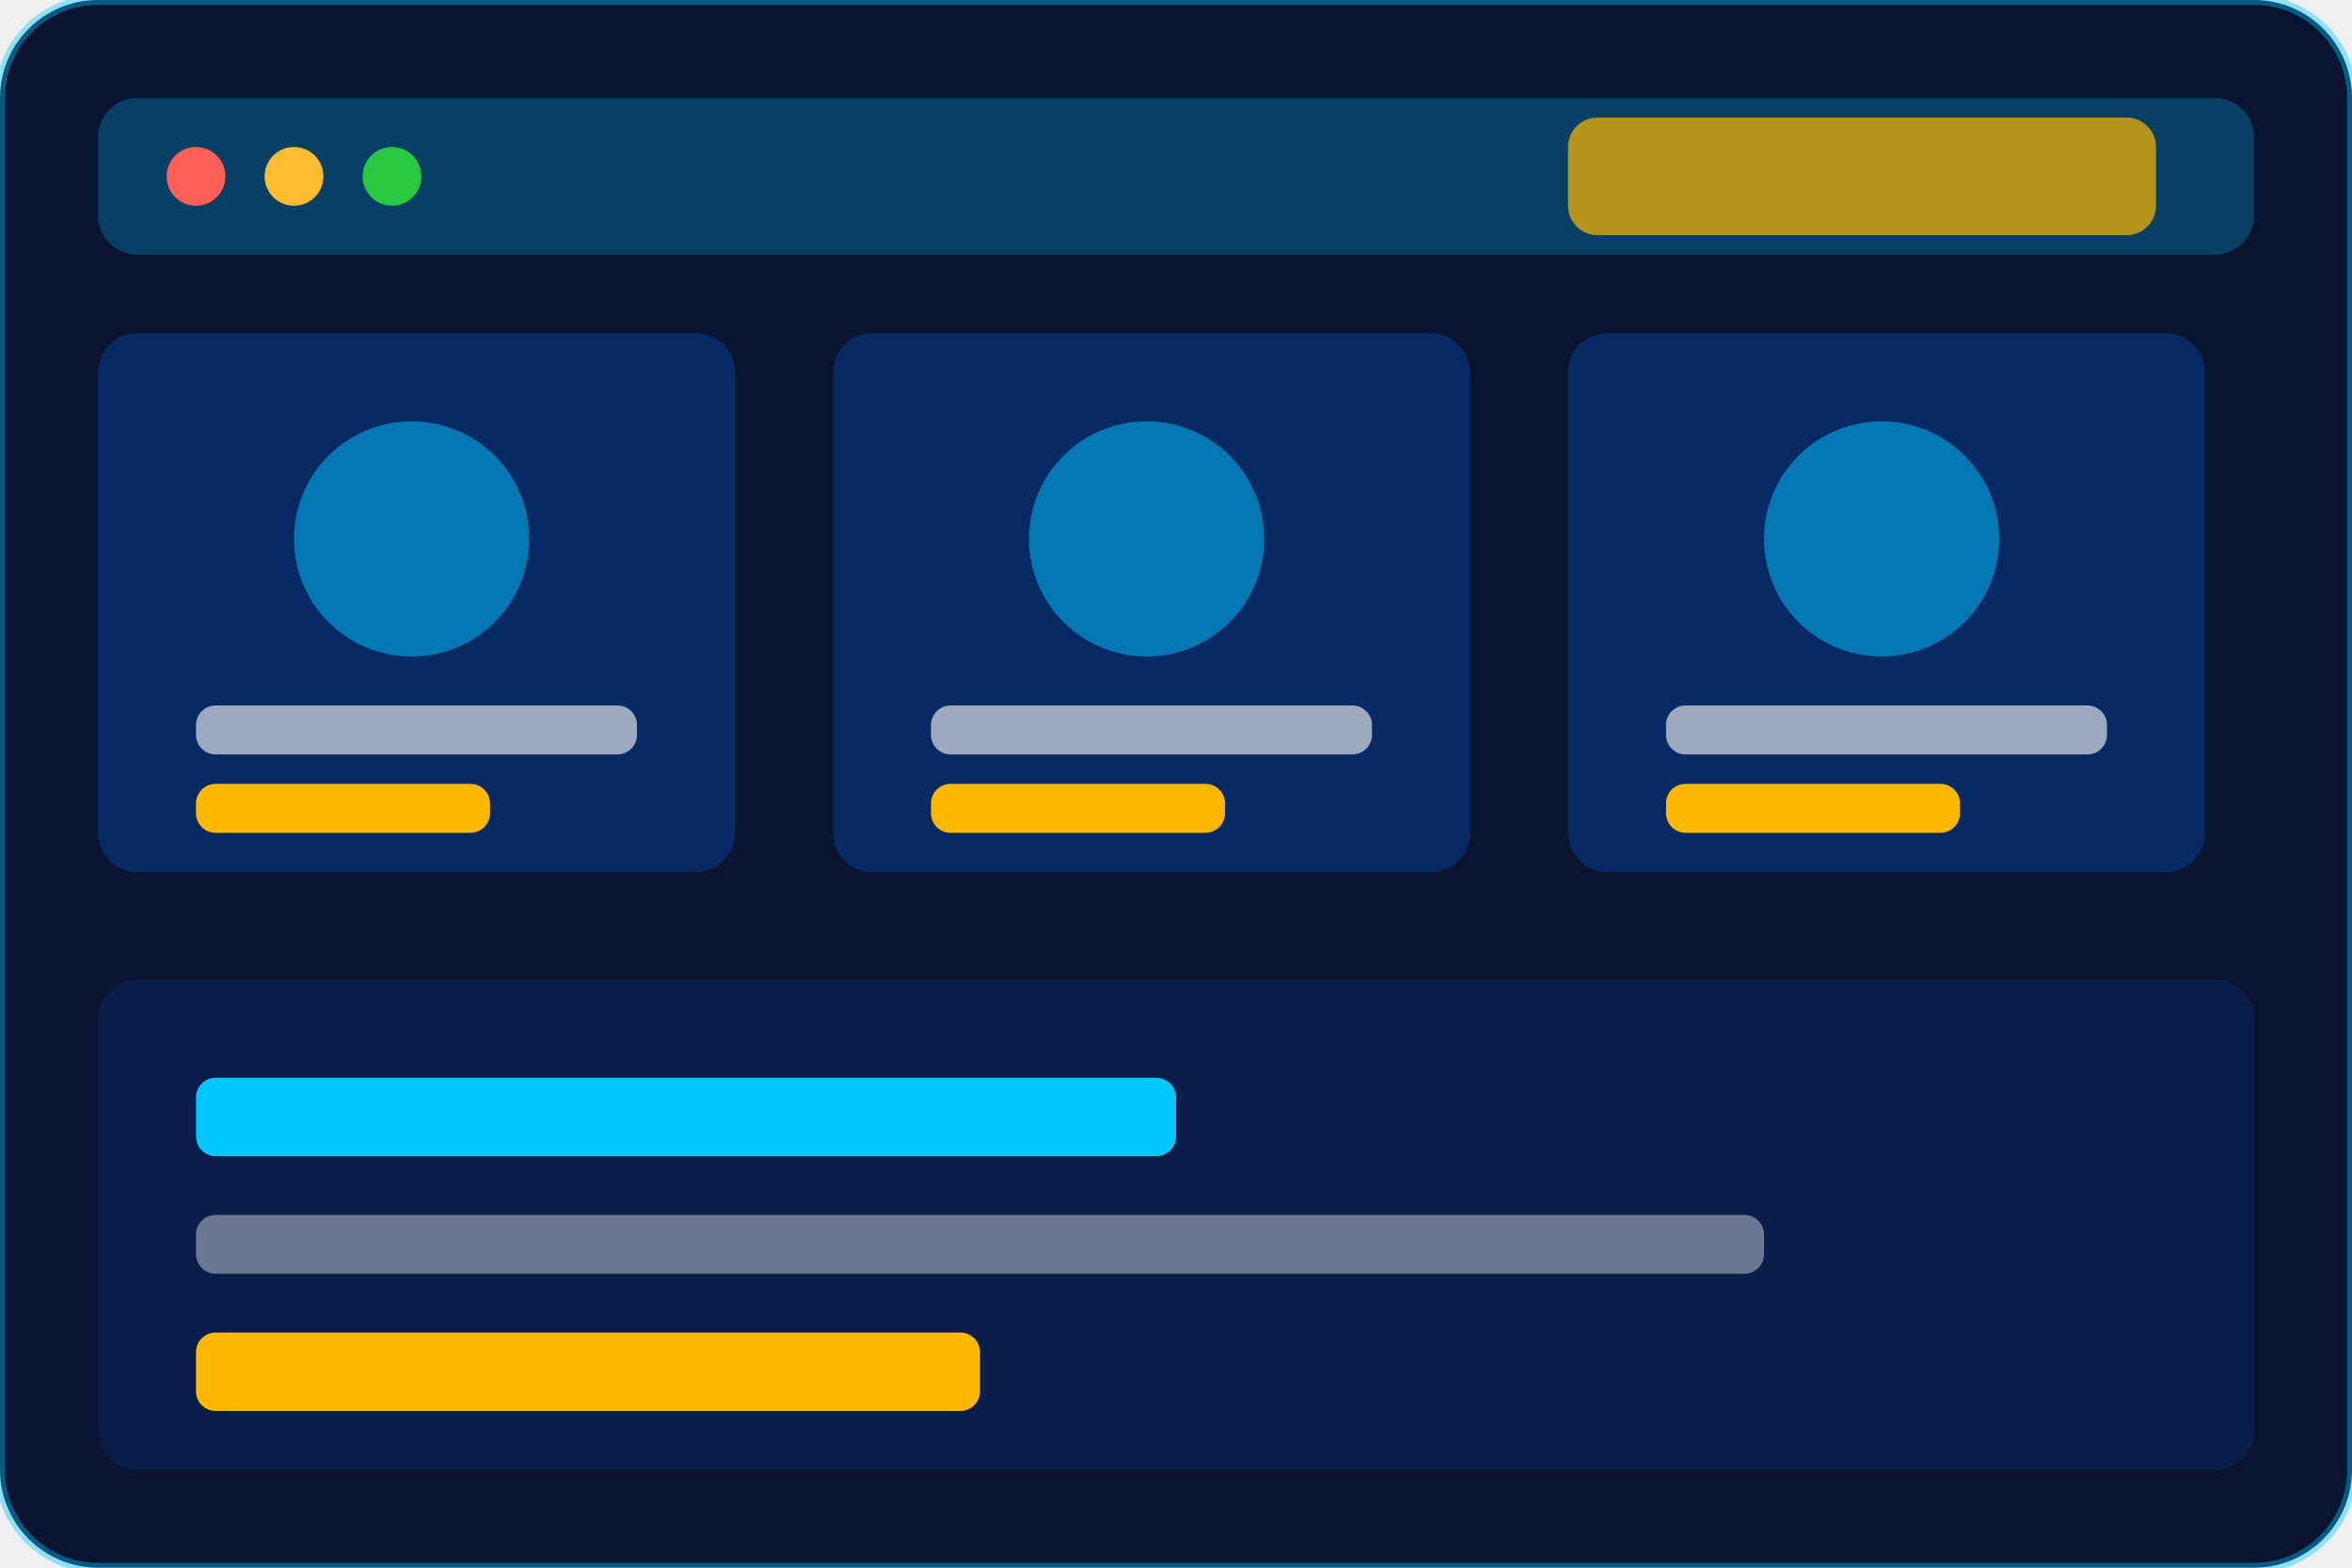
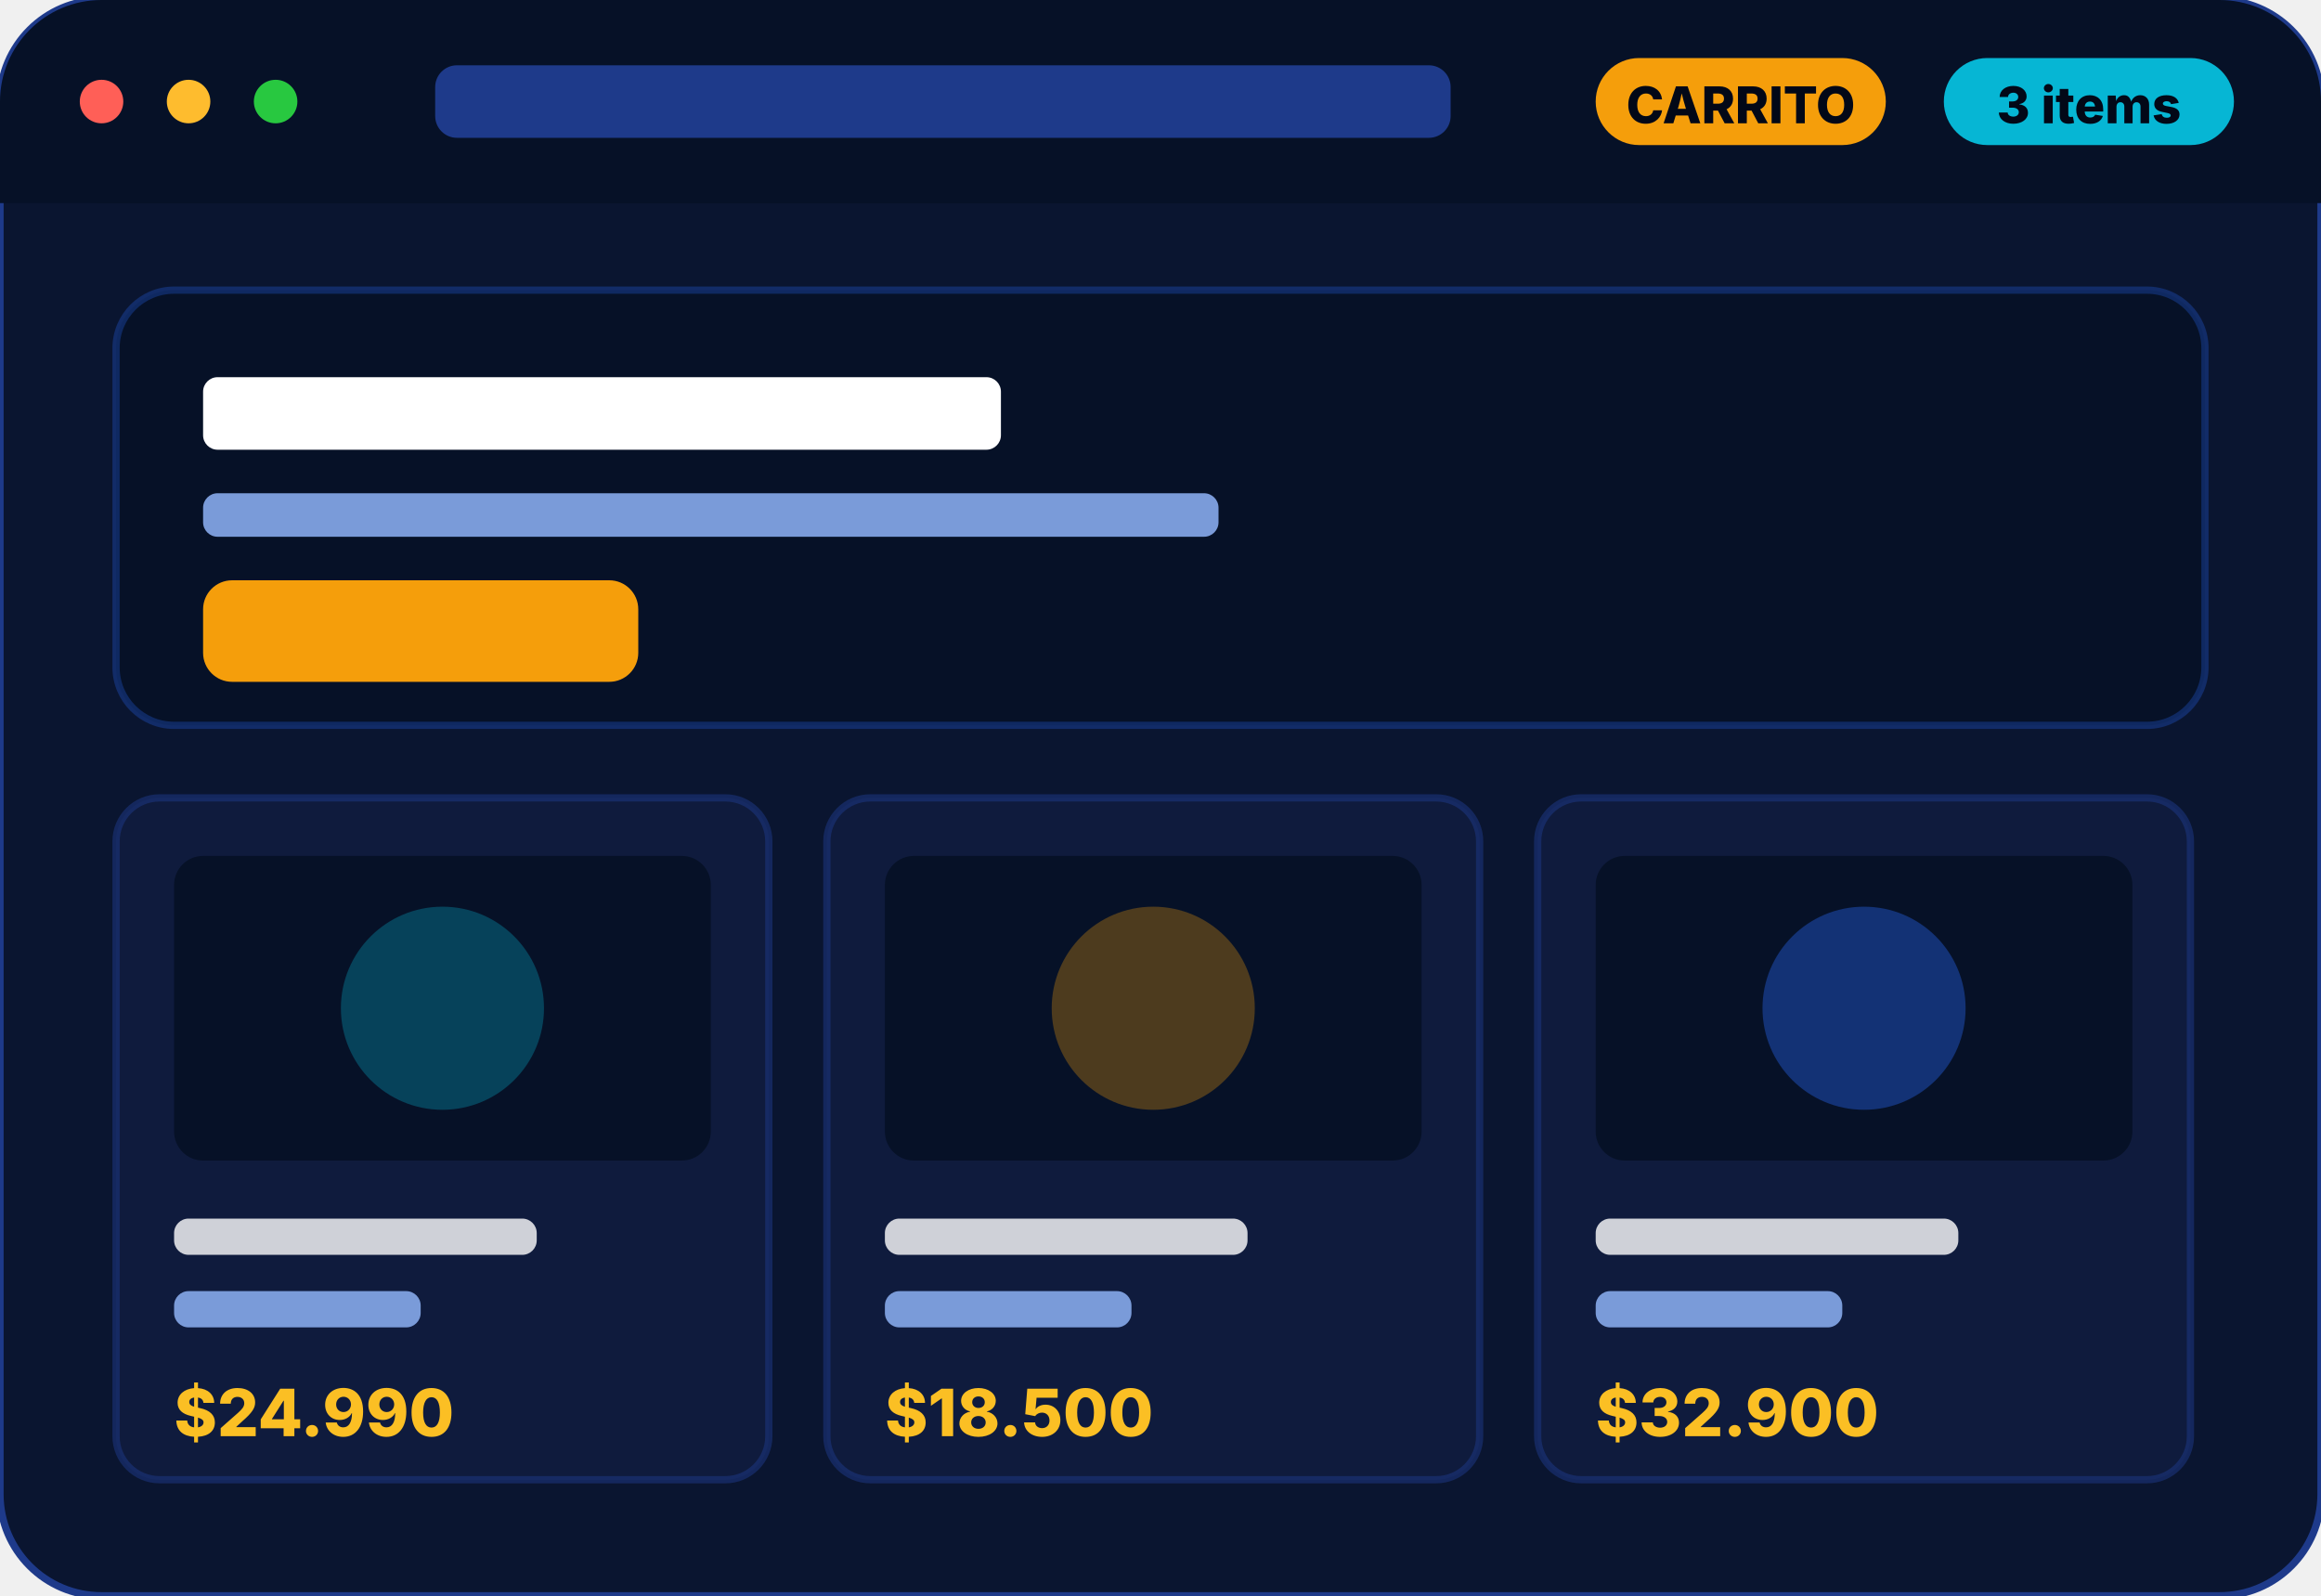
- <svg xmlns="http://www.w3.org/2000/svg" viewBox="0 0 240 160" width="240" height="160">
-   <rect width="240" height="160" rx="10" fill="#0a1330" stroke="#00C8FF" stroke-opacity="0.4" />
-   <rect x="10" y="10" width="220" height="16" rx="4" fill="#00C8FF" opacity="0.25" />
-   <circle cx="20" cy="18" r="3" fill="#FF5F57" />
-   <circle cx="30" cy="18" r="3" fill="#FEBC2E" />
-   <circle cx="40" cy="18" r="3" fill="#28C840" />
-   <rect x="160" y="12" width="60" height="12" rx="3" fill="#FFB800" opacity="0.7" />
+ <svg xmlns="http://www.w3.org/2000/svg" viewBox="0 0 320 220" width="320" height="220">
+   <rect width="320" height="220" rx="14" fill="#0A1530" stroke="#1E3A8A" stroke-width="1" />
+   <rect x="0" y="0" width="320" height="28" rx="14" fill="#061127" />
+   <rect x="0" y="14" width="320" height="14" fill="#061127" />
+   <circle cx="14" cy="14" r="3" fill="#FF5F57" />
+   <circle cx="26" cy="14" r="3" fill="#FEBC2E" />
+   <circle cx="38" cy="14" r="3" fill="#28C840" />
+   <rect x="60" y="9" width="140" height="10" rx="3" fill="#1E3A8A" />
+   <rect x="220" y="8" width="40" height="12" rx="6" fill="#F59E0B" />
+   <text x="240" y="17" font-family="Inter" font-size="7" font-weight="800" fill="#020817" text-anchor="middle">CARRITO</text>
+   <rect x="268" y="8" width="40" height="12" rx="6" fill="#06B6D4" />
+   <text x="288" y="17" font-family="Inter" font-size="7" font-weight="800" fill="#020817" text-anchor="middle">3 items</text>
+   <rect x="16" y="40" width="288" height="60" rx="8" fill="#061127" stroke="#2563EB" stroke-opacity="0.3" />
+   <rect x="28" y="52" width="110" height="10" rx="2" fill="#FFFFFF" />
+   <rect x="28" y="68" width="140" height="6" rx="2" fill="#7A9BD9" />
+   <rect x="28" y="80" width="60" height="14" rx="4" fill="#F59E0B" />
  <g>
-     <rect x="10" y="34" width="65" height="55" rx="4" fill="#006BFF" opacity="0.25" />
-     <circle cx="42" cy="55" r="12" fill="#00C8FF" opacity="0.5" />
-     <rect x="20" y="72" width="45" height="5" rx="2" fill="#FFFFFF" opacity="0.6" />
-     <rect x="20" y="80" width="30" height="5" rx="2" fill="#FFB800" />
+     <rect x="16" y="110" width="90" height="94" rx="6" fill="#0F1B3D" stroke="#1E3A8A" stroke-opacity="0.5" />
+     <rect x="24" y="118" width="74" height="42" rx="4" fill="#061127" />
+     <circle cx="61" cy="139" r="14" fill="#06B6D4" opacity="0.3" />
+     <rect x="24" y="168" width="50" height="5" rx="2" fill="#FFFFFF" opacity="0.8" />
+     <rect x="24" y="178" width="34" height="5" rx="2" fill="#7A9BD9" />
+     <text x="24" y="198" font-family="Inter" font-size="9" font-weight="800" fill="#FBBF24">$24.990</text>
  </g>
  <g>
-     <rect x="85" y="34" width="65" height="55" rx="4" fill="#006BFF" opacity="0.25" />
-     <circle cx="117" cy="55" r="12" fill="#00C8FF" opacity="0.5" />
-     <rect x="95" y="72" width="45" height="5" rx="2" fill="#FFFFFF" opacity="0.6" />
-     <rect x="95" y="80" width="30" height="5" rx="2" fill="#FFB800" />
+     <rect x="114" y="110" width="90" height="94" rx="6" fill="#0F1B3D" stroke="#1E3A8A" stroke-opacity="0.5" />
+     <rect x="122" y="118" width="74" height="42" rx="4" fill="#061127" />
+     <circle cx="159" cy="139" r="14" fill="#F59E0B" opacity="0.3" />
+     <rect x="122" y="168" width="50" height="5" rx="2" fill="#FFFFFF" opacity="0.8" />
+     <rect x="122" y="178" width="34" height="5" rx="2" fill="#7A9BD9" />
+     <text x="122" y="198" font-family="Inter" font-size="9" font-weight="800" fill="#FBBF24">$18.500</text>
  </g>
  <g>
-     <rect x="160" y="34" width="65" height="55" rx="4" fill="#006BFF" opacity="0.25" />
-     <circle cx="192" cy="55" r="12" fill="#00C8FF" opacity="0.5" />
-     <rect x="170" y="72" width="45" height="5" rx="2" fill="#FFFFFF" opacity="0.6" />
-     <rect x="170" y="80" width="30" height="5" rx="2" fill="#FFB800" />
+     <rect x="212" y="110" width="90" height="94" rx="6" fill="#0F1B3D" stroke="#1E3A8A" stroke-opacity="0.5" />
+     <rect x="220" y="118" width="74" height="42" rx="4" fill="#061127" />
+     <circle cx="257" cy="139" r="14" fill="#2563EB" opacity="0.4" />
+     <rect x="220" y="168" width="50" height="5" rx="2" fill="#FFFFFF" opacity="0.8" />
+     <rect x="220" y="178" width="34" height="5" rx="2" fill="#7A9BD9" />
+     <text x="220" y="198" font-family="Inter" font-size="9" font-weight="800" fill="#FBBF24">$32.900</text>
  </g>
-   <rect x="10" y="100" width="220" height="50" rx="4" fill="#006BFF" opacity="0.12" />
-   <rect x="20" y="110" width="100" height="8" rx="2" fill="#00C8FF" />
-   <rect x="20" y="124" width="160" height="6" rx="2" fill="#FFFFFF" opacity="0.4" />
-   <rect x="20" y="136" width="80" height="8" rx="2" fill="#FFB800" />
</svg>
